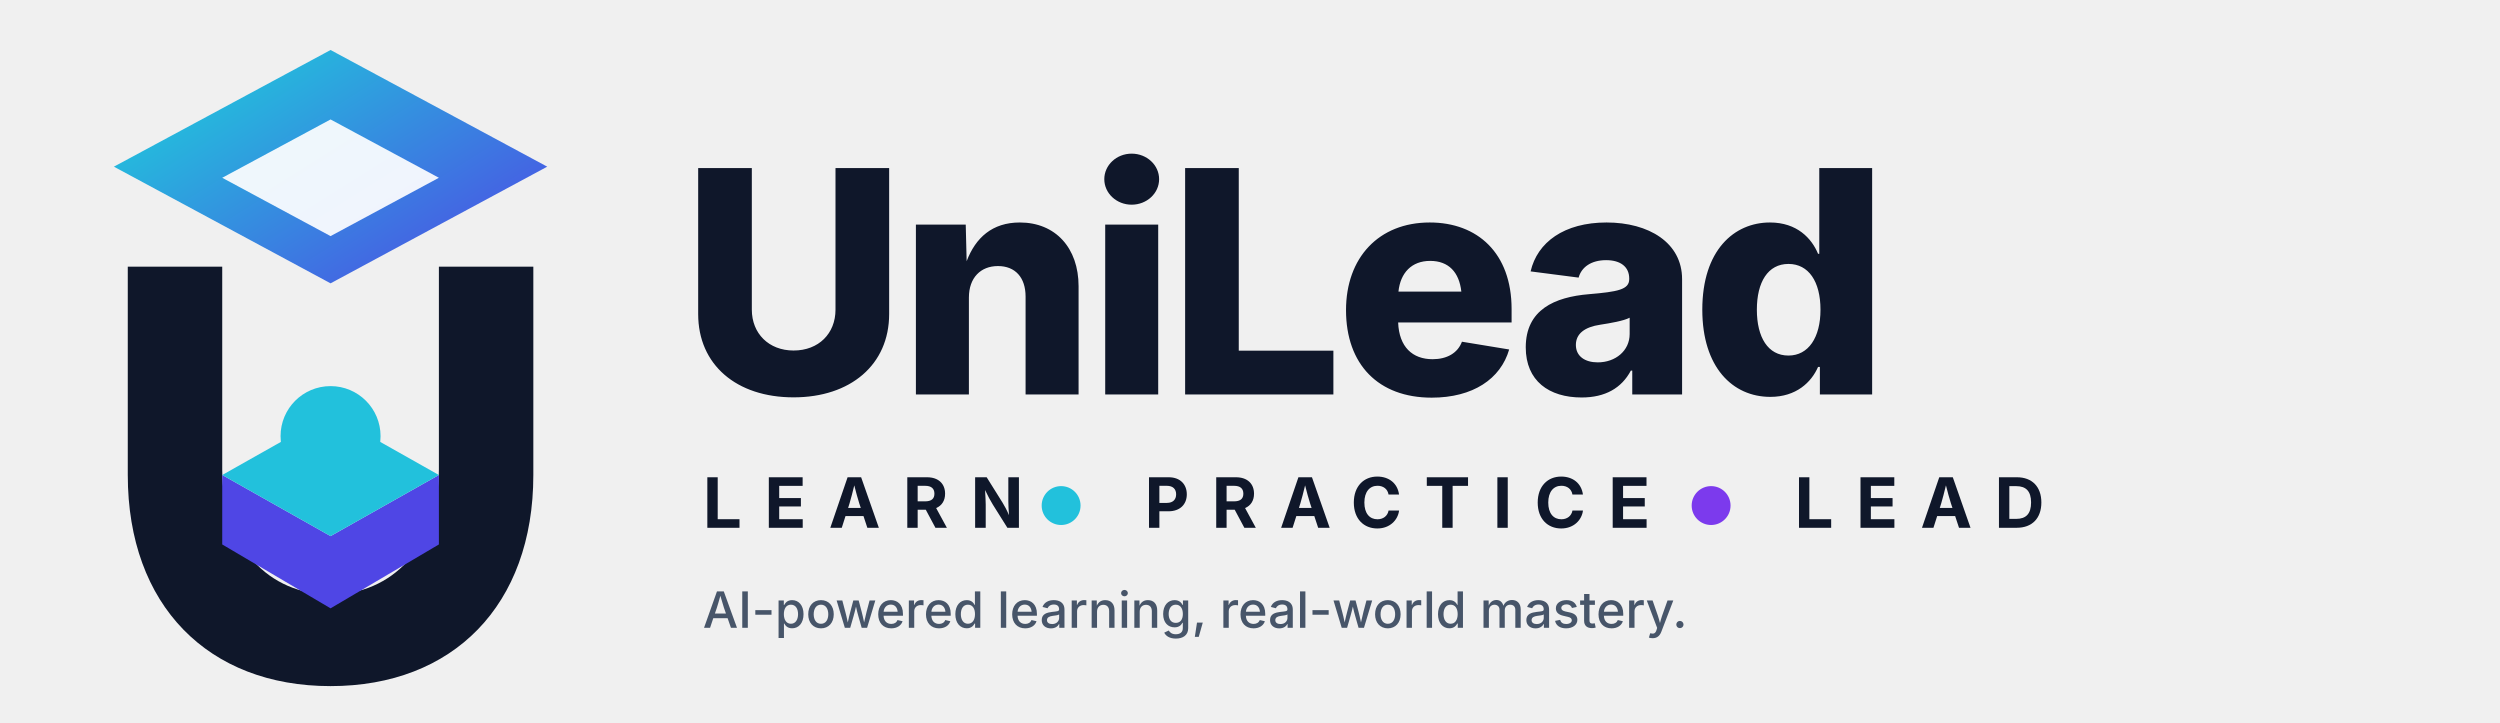
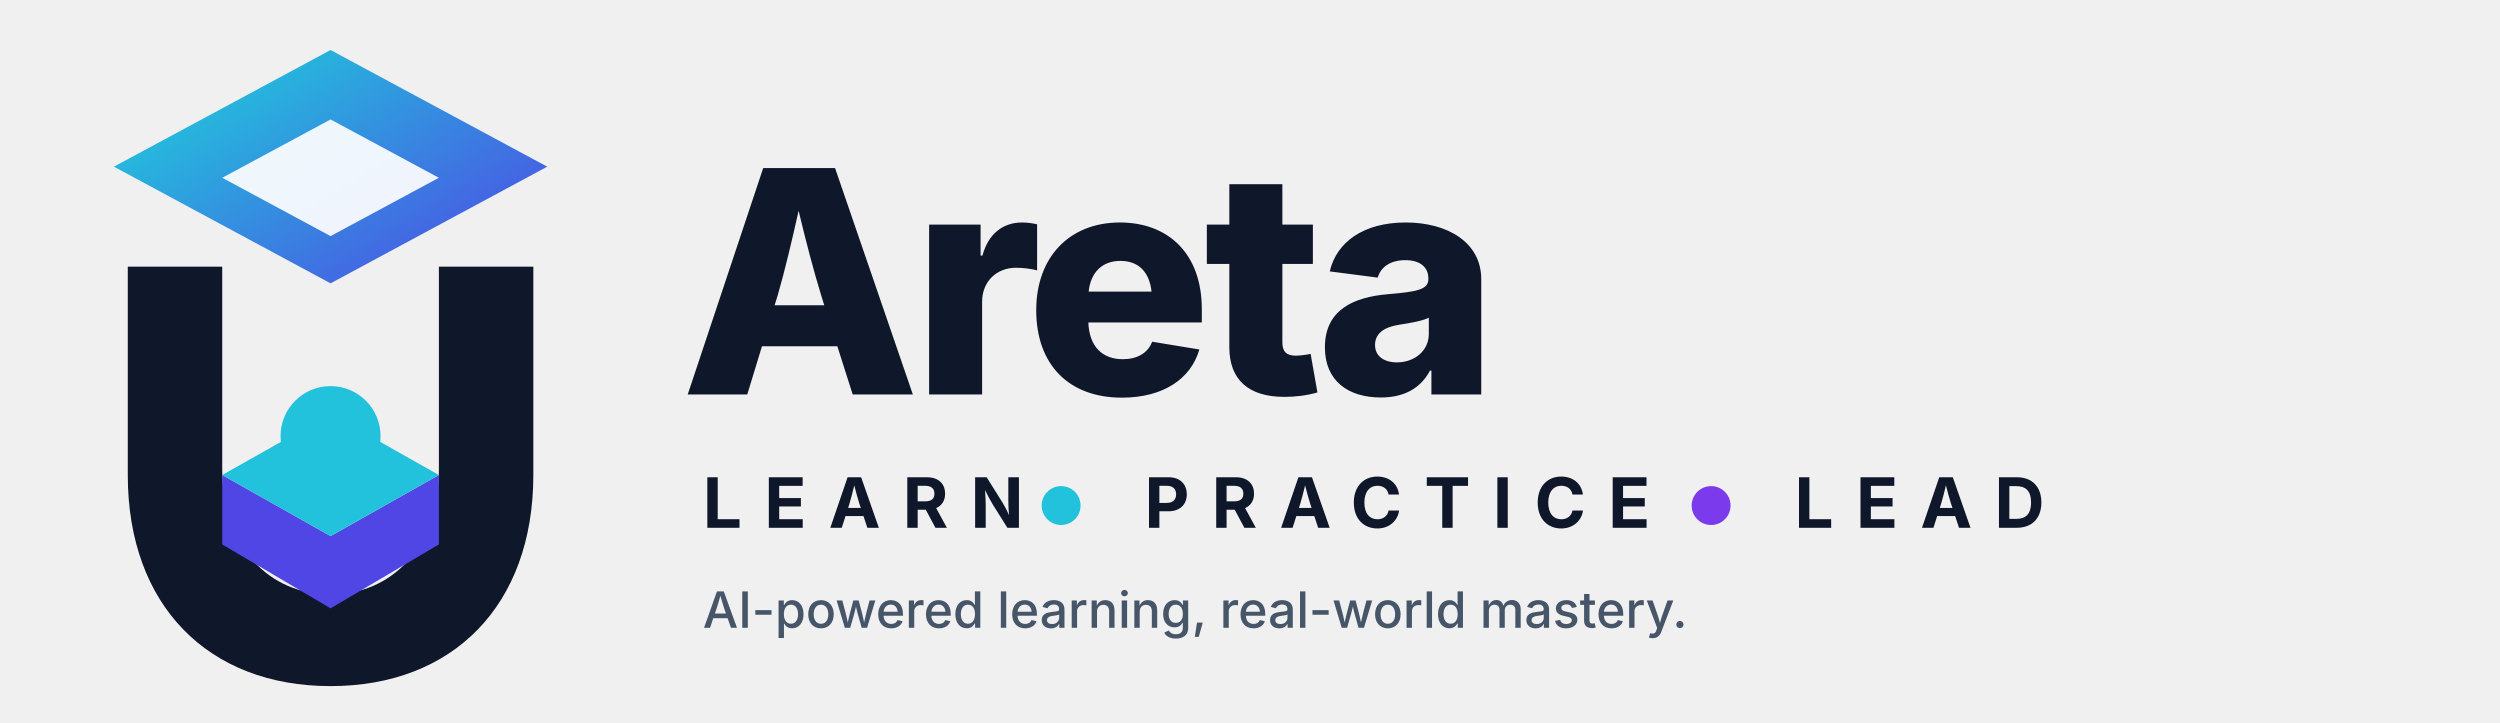
<svg xmlns="http://www.w3.org/2000/svg" viewBox="0 0 900 260" role="img" aria-labelledby="title desc">
  <defs>
    <linearGradient id="mark" x1="32" y1="20" x2="160" y2="224" gradientUnits="userSpaceOnUse">
      <stop stop-color="#22C1DC" />
      <stop offset=".52" stop-color="#4F46E5" />
      <stop offset="1" stop-color="#7C3AED" />
    </linearGradient>
  </defs>
  <g transform="translate(24 18)">
    <path fill="#0F172A" d="M22 78h34v73c0 28 17 45 39 45s39-17 39-45V78h34v75c0 47-29 76-73 76s-73-29-73-76V78Z" />
    <path fill="url(#mark)" d="m95 0 78 42-78 42-78-42L95 0Z" />
    <path fill="#fff" d="m95 25 39 21-39 21-39-21 39-21Z" opacity=".92" />
    <circle cx="95" cy="139" r="18" fill="#22C1DC" />
    <path fill="#4F46E5" d="m56 153 39 22 39-22v25l-39 23-39-23v-25Z" />
    <path fill="#22C1DC" d="m56 153 39 22 39-22-39-22-39 22Z" />
  </g>
-   <text x="245" y="142" fill="#0F172A" font-family="Inter, Poppins, Arial, sans-serif" font-size="112" font-weight="800" letter-spacing="-3">UniLead</text>
+   <text x="245" y="142" fill="#0F172A" font-family="Inter, Poppins, Arial, sans-serif" font-size="112" font-weight="800" letter-spacing="-3">Areta</text>
  <text x="253" y="190" fill="#0F172A" font-family="Inter, Poppins, Arial, sans-serif" font-size="25" font-weight="700" letter-spacing="8">LEARN</text>
  <circle cx="382" cy="182" r="7" fill="#22C1DC" />
  <text x="412" y="190" fill="#0F172A" font-family="Inter, Poppins, Arial, sans-serif" font-size="25" font-weight="700" letter-spacing="8">PRACTICE</text>
  <circle cx="616" cy="182" r="7" fill="#7C3AED" />
  <text x="646" y="190" fill="#0F172A" font-family="Inter, Poppins, Arial, sans-serif" font-size="25" font-weight="700" letter-spacing="8">LEAD</text>
  <text x="253" y="226" fill="#475569" font-family="Inter, Poppins, Arial, sans-serif" font-size="18" font-weight="500">AI-powered learning, real-world mastery.</text>
</svg>
